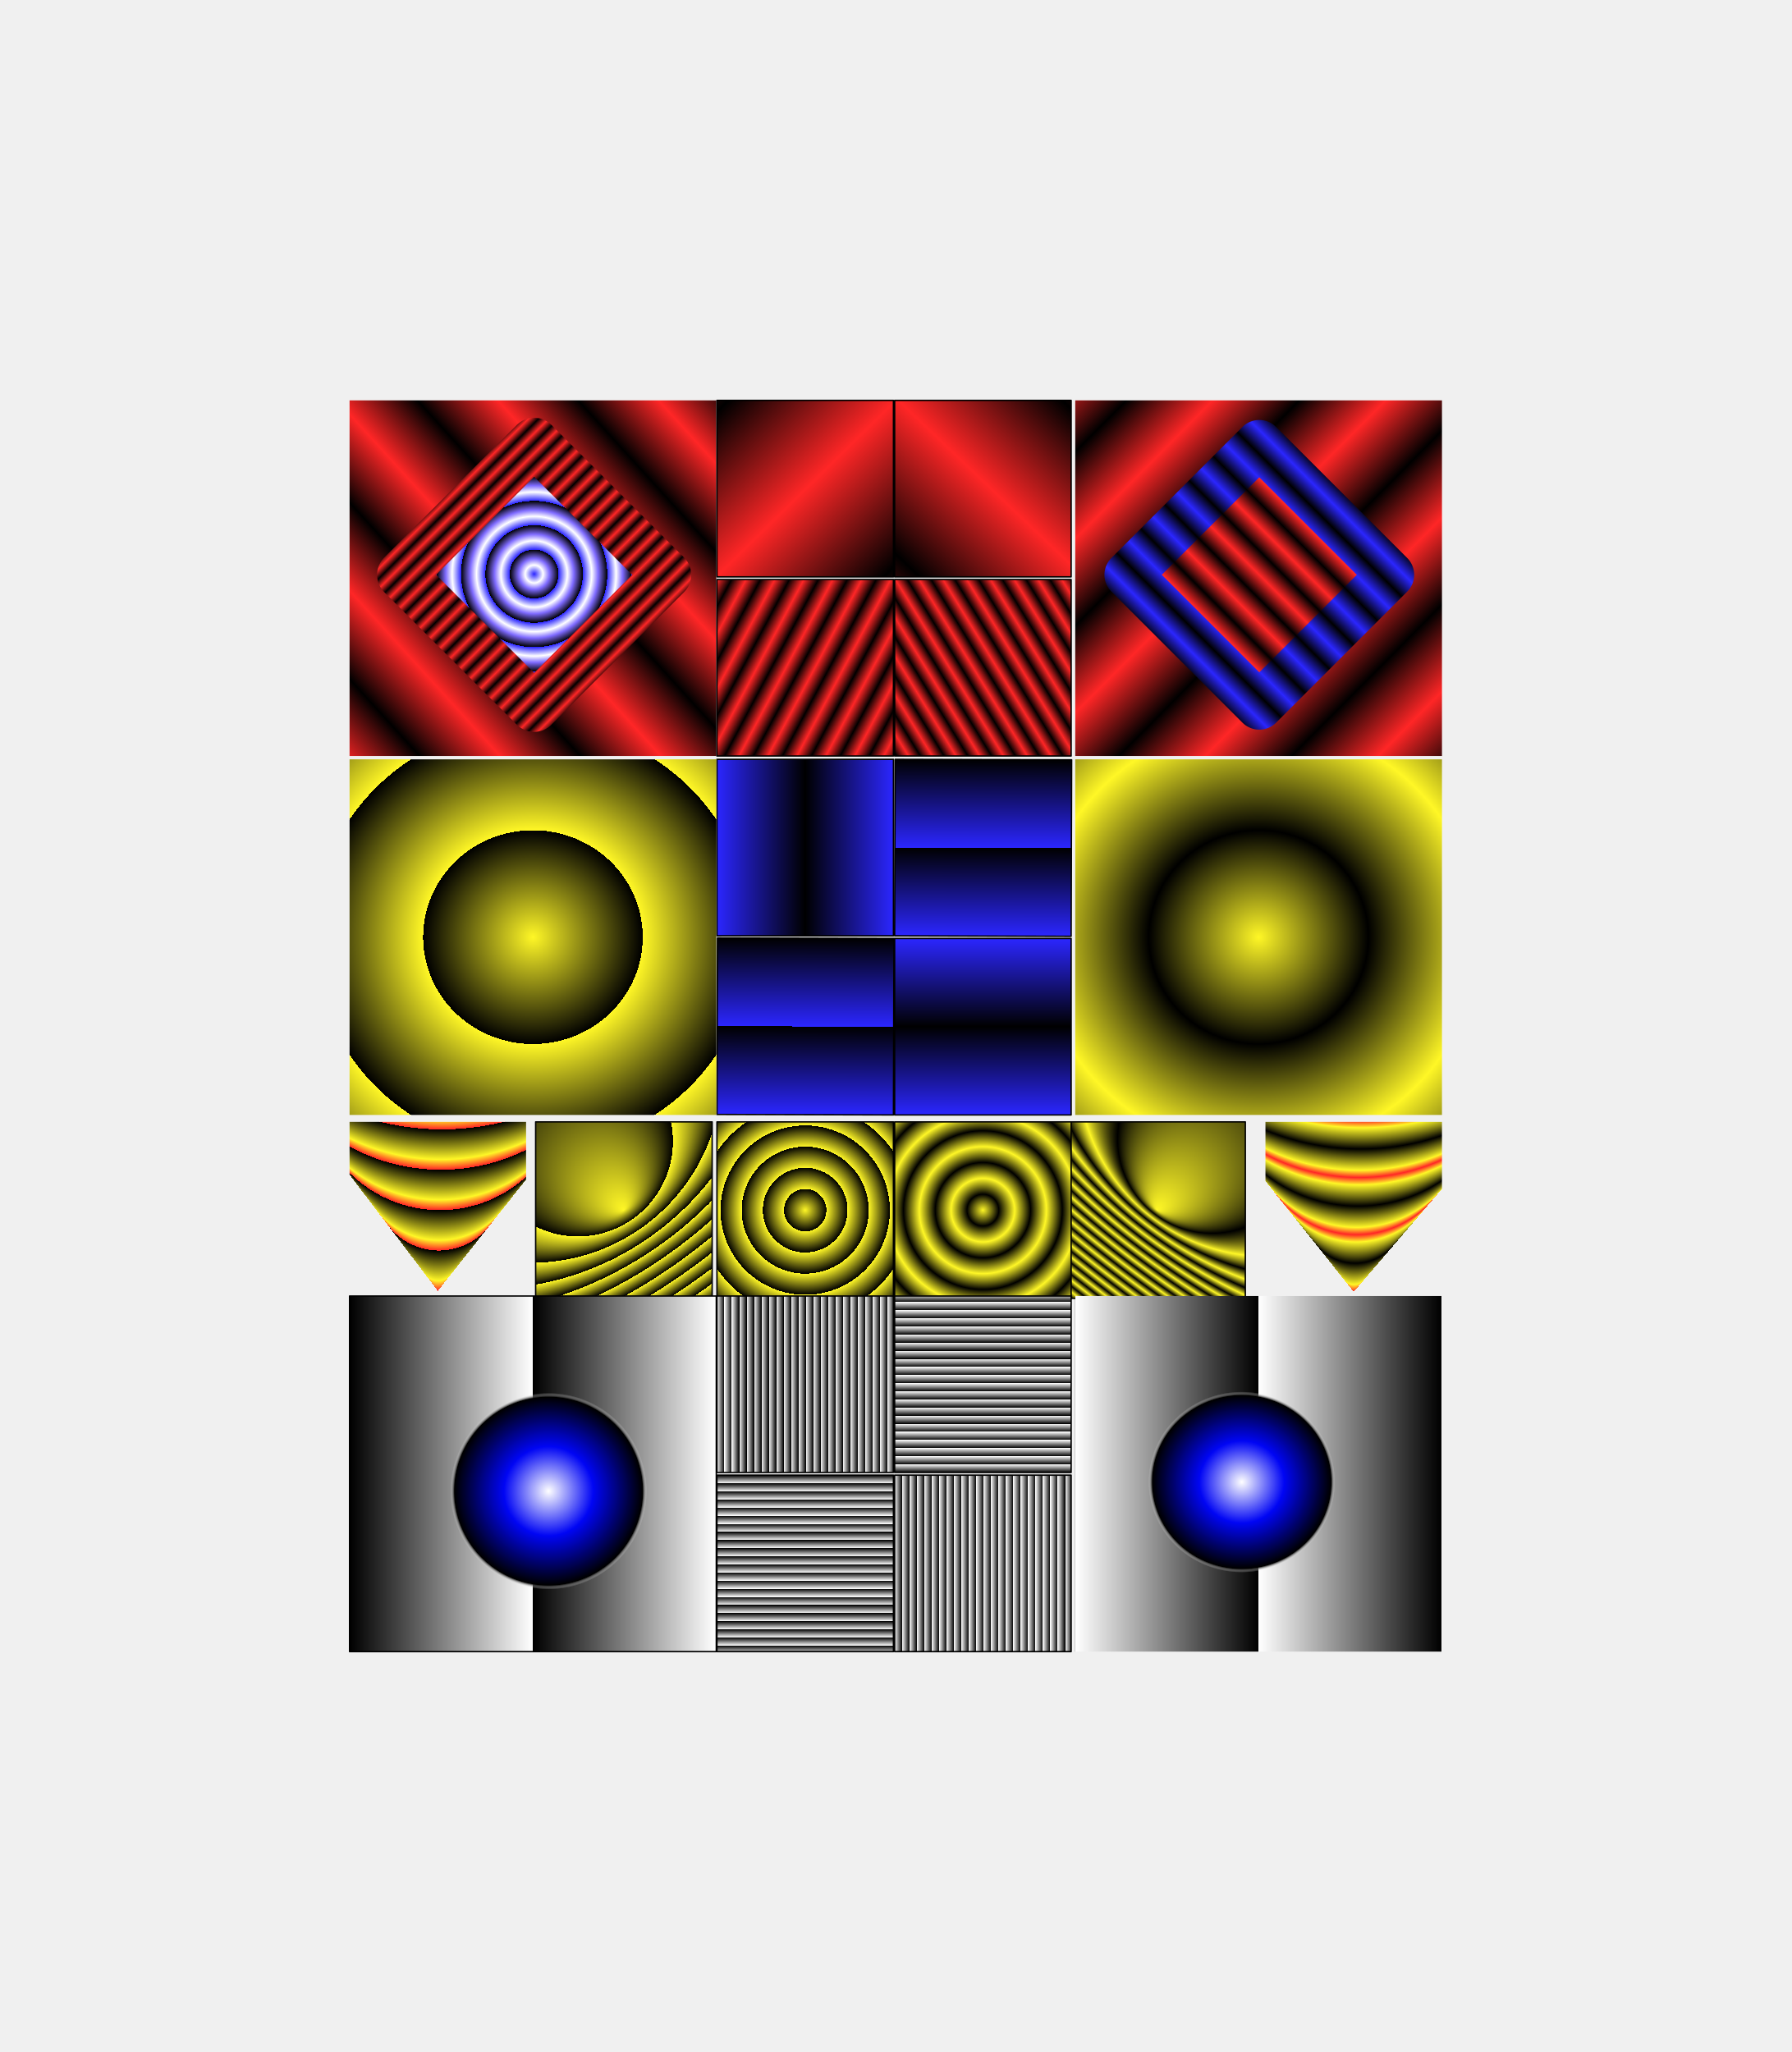
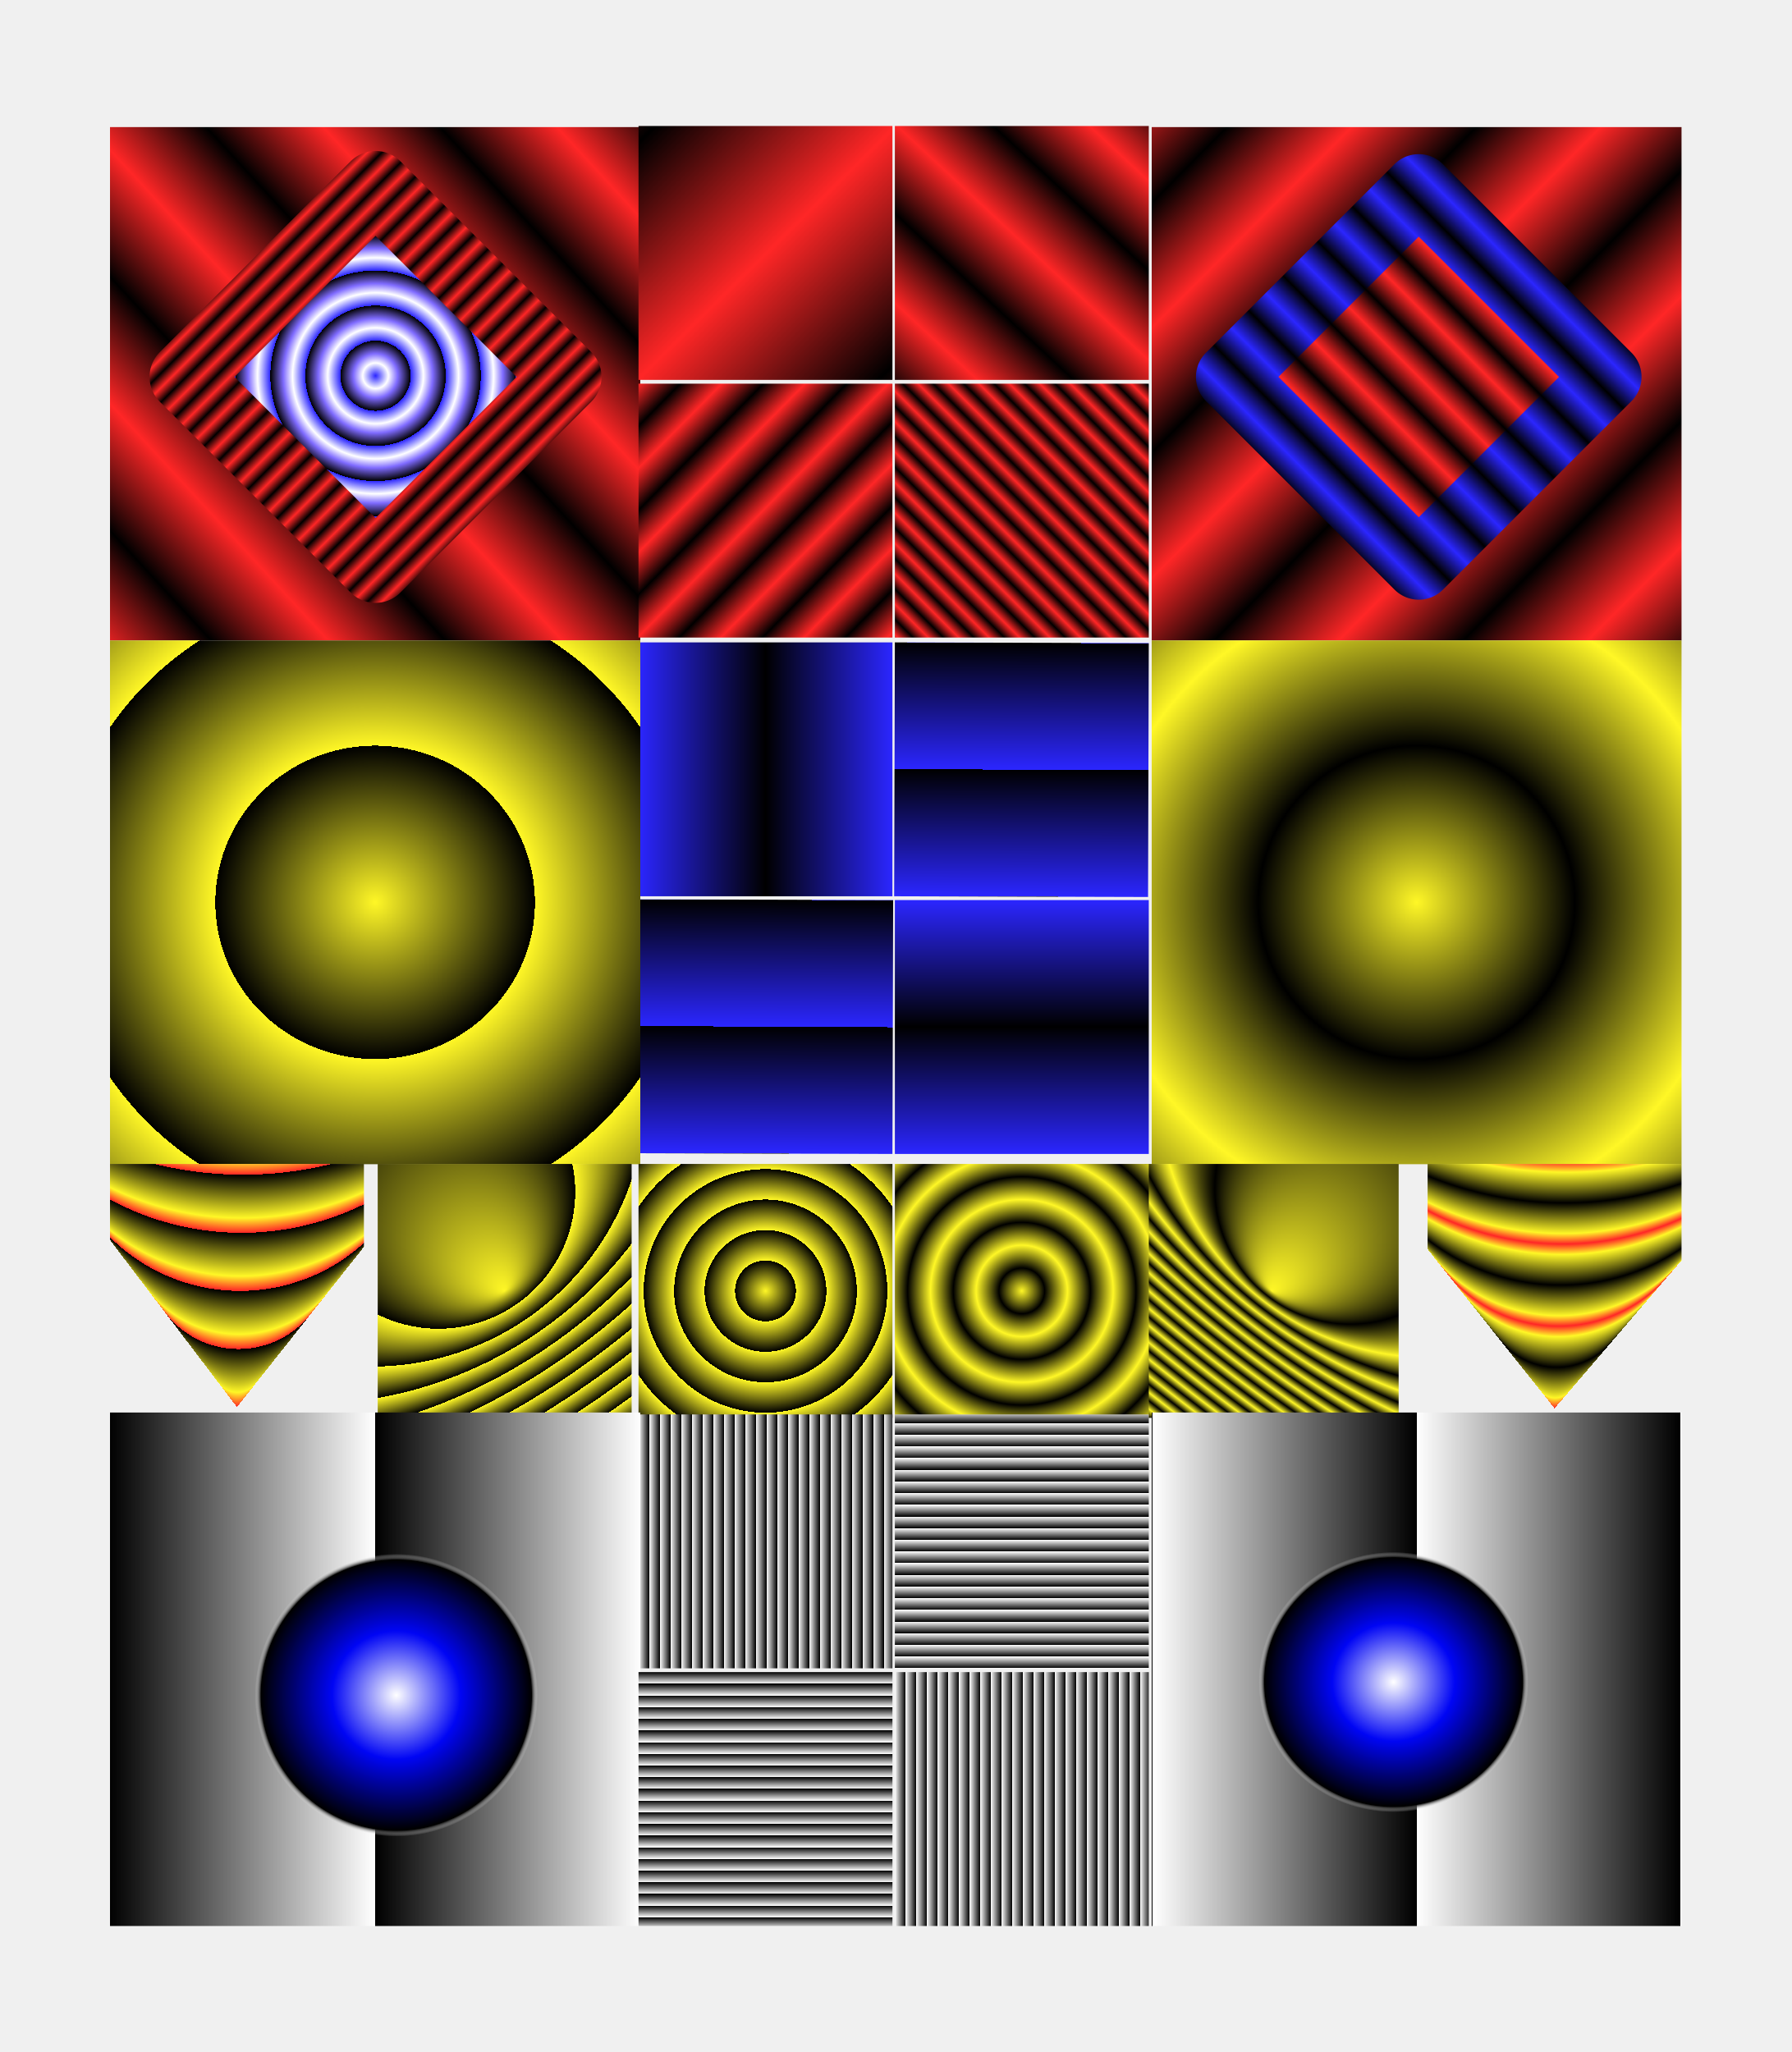
- <svg xmlns="http://www.w3.org/2000/svg" width="100%" height="100%" version="1.1" style="stroke-linecap: round; stroke-linejoin: round;" viewBox="-70.265 447.503 1282.057 1468.613">
-   <defs id="SvgjsDefs2487">
+ <svg xmlns="http://www.w3.org/2000/svg" width="100%" height="100%" version="1.1" style="stroke-linecap: round; stroke-linejoin: round;" viewBox="125.171 671.377 891.186 1020.865">
+   <defs id="SvgjsDefs24329">
    <radialGradient id="SvgjsRadialGradient3561" fx="0.504" fy="0.501" cx="0.504" cy="0.501" r="0.486">
      <stop id="SvgjsStop3562" stop-opacity="1" stop-color="#ffffff" offset="0" />
      <stop id="SvgjsStop3563" stop-opacity="1" stop-color="#0005f4" offset="0.455" />
      <stop id="SvgjsStop3564" stop-opacity="1" stop-color="#000000" offset="0.957" />
      <stop id="SvgjsStop3565" stop-opacity="0" stop-color="#ffffff" offset="1" />
    </radialGradient>
-     <linearGradient id="SvgjsLinearGradient1630" spreadMethod="reflect" x1="7.579503658946866e-8" y1="-3.070178514298022e-8" x2="0.064" y2="0.034">
+     <linearGradient id="SvgjsLinearGradient1630" spreadMethod="reflect" x1="9.060418312265144e-8" y1="-3.0201438156243275e-8" x2="0.083" y2="0.082">
      <stop id="SvgjsStop1631" stop-opacity="1" stop-color="#ff2626" offset="0" />
      <stop id="SvgjsStop1632" stop-opacity="1" stop-color="#000000" offset="1" />
    </linearGradient>
    <linearGradient id="SvgjsLinearGradient1633" spreadMethod="reflect" x1="0.438" y1="0.535" x2="0.561" y2="0.426">
      <stop id="SvgjsStop1634" stop-opacity="1" stop-color="#ff2626" offset="0" />
      <stop id="SvgjsStop1635" stop-opacity="1" stop-color="#000000" offset="1" />
    </linearGradient>
    <linearGradient id="SvgjsLinearGradient1636" spreadMethod="reflect" x1="0.508" y1="0.497" x2="0.974" y2="0.971">
      <stop id="SvgjsStop1637" stop-opacity="1" stop-color="#ff2626" offset="0" />
      <stop id="SvgjsStop1638" stop-opacity="1" stop-color="#000000" offset="1" />
    </linearGradient>
-     <linearGradient id="SvgjsLinearGradient1639" spreadMethod="reflect" x1="0.531" y1="0.486" x2="0.973" y2="0.022">
+     <linearGradient id="SvgjsLinearGradient1639" spreadMethod="reflect" x1="0.531" y1="0.486" x2="0.707" y2="0.297">
      <stop id="SvgjsStop1640" stop-opacity="1" stop-color="#ff2626" offset="0" />
      <stop id="SvgjsStop1641" stop-opacity="1" stop-color="#000000" offset="1" />
    </linearGradient>
    <linearGradient id="SvgjsLinearGradient1642" spreadMethod="reflect" x1="0.439" y1="0.423" x2="0.561" y2="0.541">
      <stop id="SvgjsStop1643" stop-opacity="1" stop-color="#ff2626" offset="0" />
      <stop id="SvgjsStop1644" stop-opacity="1" stop-color="#000000" offset="1" />
    </linearGradient>
-     <linearGradient id="SvgjsLinearGradient1645" spreadMethod="reflect" x1="0.057" y1="0.086" x2="0.106" y2="0.056">
+     <linearGradient id="SvgjsLinearGradient1645" spreadMethod="reflect" x1="0.057" y1="0.086" x2="0.087" y2="0.056">
      <stop id="SvgjsStop1646" stop-opacity="1" stop-color="#ff2626" offset="0" />
      <stop id="SvgjsStop1647" stop-opacity="1" stop-color="#000000" offset="1" />
    </linearGradient>
    <radialGradient id="SvgjsRadialGradient1760" spreadMethod="repeat" r="0.3" fx="0.5" fy="0.5" cx="0.5" cy="0.5">
      <stop id="SvgjsStop1788" stop-opacity="1" stop-color="#fff726" offset="0" />
      <stop id="SvgjsStop1789" stop-opacity="1" stop-color="#000000" offset="1" />
    </radialGradient>
    <radialGradient id="SvgjsRadialGradient1763" spreadMethod="repeat" r="0.539" fx="0.5" fy="0.5" cx="0.239" cy="0.11">
      <stop id="SvgjsStop1790" stop-opacity="1" stop-color="#fff726" offset="0" />
      <stop id="SvgjsStop1791" stop-opacity="1" stop-color="#000000" offset="1" />
    </radialGradient>
    <radialGradient id="SvgjsRadialGradient1766" spreadMethod="repeat" r="0.12" fx="0.5" fy="0.5" cx="0.5" cy="0.5">
      <stop id="SvgjsStop1792" stop-opacity="1" stop-color="#fff726" offset="0" />
      <stop id="SvgjsStop1793" stop-opacity="1" stop-color="#000000" offset="1" />
    </radialGradient>
    <radialGradient id="SvgjsRadialGradient1769" spreadMethod="reflect" r="0.09" fx="0.5" fy="0.5" cx="0.5" cy="0.5">
      <stop id="SvgjsStop1794" stop-opacity="1" stop-color="#fff726" offset="0" />
      <stop id="SvgjsStop1795" stop-opacity="1" stop-color="#000000" offset="1" />
    </radialGradient>
    <radialGradient id="SvgjsRadialGradient1772" spreadMethod="reflect" r="0.3" fx="0.5" fy="0.5" cx="0.5" cy="0.5">
      <stop id="SvgjsStop1796" stop-opacity="1" stop-color="#fff726" offset="0" />
      <stop id="SvgjsStop1797" stop-opacity="1" stop-color="#000000" offset="1" />
    </radialGradient>
    <radialGradient id="SvgjsRadialGradient1775" spreadMethod="reflect" r="0.534" fx="0.5" fy="0.5" cx="0.81" cy="0.097">
      <stop id="SvgjsStop1798" stop-opacity="1" stop-color="#fff726" offset="0" />
      <stop id="SvgjsStop1799" stop-opacity="1" stop-color="#000000" offset="1" />
    </radialGradient>
    <linearGradient id="SvgjsLinearGradient1933" spreadMethod="repeat" x1="1.143730691557725e-16" y1="4.912285915671893e-7" x2="0.046" y2="4.912285915671893e-7">
      <stop id="SvgjsStop14944" stop-opacity="1" stop-color="#000000" offset="0" />
      <stop id="SvgjsStop14945" stop-opacity="1" stop-color="#ffffff" offset="1" />
    </linearGradient>
    <linearGradient id="SvgjsLinearGradient1936" spreadMethod="repeat" x1="0" y1="0" x2="0.5" y2="0">
      <stop id="SvgjsStop4320" stop-opacity="1" stop-color="#000000" offset="0" />
      <stop id="SvgjsStop4321" stop-opacity="1" stop-color="#ffffff" offset="1" />
    </linearGradient>
    <linearGradient id="SvgjsLinearGradient1945" spreadMethod="repeat" x1="0" y1="0" x2="0.5" y2="0">
      <stop id="SvgjsStop3812" stop-opacity="1" stop-color="#ffffff" offset="0" />
      <stop id="SvgjsStop3813" stop-opacity="1" stop-color="#000000" offset="1" />
    </linearGradient>
    <linearGradient id="SvgjsLinearGradient1948" spreadMethod="repeat" x1="2.28746138311545e-16" y1="4.912285915671893e-7" x2="0.042" y2="4.912285915671893e-7">
      <stop id="SvgjsStop3810" stop-opacity="1" stop-color="#ffffff" offset="0" />
      <stop id="SvgjsStop3811" stop-opacity="1" stop-color="#000000" offset="1" />
    </linearGradient>
    <radialGradient id="SvgjsRadialGradient2074" spreadMethod="repeat" fx="0.5" fy="0.958" cx="0.506" cy="0.366" r="0.363">
      <stop id="SvgjsStop3582" stop-opacity="1" stop-color="#ff2626" offset="0" />
      <stop id="SvgjsStop3583" stop-opacity="1" stop-color="#fff726" offset="0.255" />
      <stop id="SvgjsStop3584" stop-opacity="1" stop-color="#000000" offset="1" />
    </radialGradient>
    <radialGradient id="SvgjsRadialGradient2077" spreadMethod="reflect" fx="0.5" fy="0.963" cx="0.508" cy="0.516" r="0.285">
      <stop id="SvgjsStop3585" stop-opacity="1" stop-color="#ff2626" offset="0" />
      <stop id="SvgjsStop3586" stop-opacity="1" stop-color="#fff726" offset="0.255" />
      <stop id="SvgjsStop3587" stop-opacity="1" stop-color="#000000" offset="1" />
    </radialGradient>
    <linearGradient id="SvgjsLinearGradient2231" spreadMethod="repeat" x1="0" y1="0" x2="0.5" y2="0">
      <stop id="SvgjsStop3695" stop-opacity="1" stop-color="#2b26ff" offset="0" />
      <stop id="SvgjsStop3696" stop-opacity="1" stop-color="#000000" offset="1" />
    </linearGradient>
    <linearGradient id="SvgjsLinearGradient4002" spreadMethod="reflect" x1="0" y1="0" x2="0.5" y2="0">
      <stop id="SvgjsStop4003" stop-opacity="1" stop-color="#2b26ff" offset="0" />
      <stop id="SvgjsStop4004" stop-opacity="1" stop-color="#000000" offset="1" />
    </linearGradient>
    <radialGradient id="SvgjsRadialGradient3600" spreadMethod="repeat" r="0.13" fx="0.503" fy="0.497" cx="0.503" cy="0.497">
      <stop id="SvgjsStop7726" stop-opacity="1" stop-color="#2b26ff" offset="0" />
      <stop id="SvgjsStop7727" stop-opacity="1" stop-color="#ffffff" offset="0.365" />
      <stop id="SvgjsStop7728" stop-opacity="1" stop-color="#7f6bff" offset="0.631" />
      <stop id="SvgjsStop7729" stop-opacity="1" stop-color="#000000" offset="1" />
    </radialGradient>
    <linearGradient id="SvgjsLinearGradient3611" spreadMethod="reflect" x1="0.998" y1="0.574" x2="0.998" y2="0.536">
      <stop id="SvgjsStop3721" stop-opacity="1" stop-color="#ff2626" offset="0" />
      <stop id="SvgjsStop3722" stop-opacity="1" stop-color="#000000" offset="1" />
    </linearGradient>
    <linearGradient id="SvgjsLinearGradient27430" spreadMethod="reflect" x1="0.5" y1="0.5" x2="0.592" y2="0.5">
      <stop id="SvgjsStop27431" stop-opacity="1" stop-color="#ff2626" offset="0" />
      <stop id="SvgjsStop27432" stop-opacity="1" stop-color="#000000" offset="1" />
    </linearGradient>
    <linearGradient id="SvgjsLinearGradient27437" spreadMethod="reflect" x1="0.5" y1="0.5" x2="0.592" y2="0.5">
      <stop id="SvgjsStop27438" stop-opacity="1" stop-color="#2b26ff" offset="0" />
      <stop id="SvgjsStop27439" stop-opacity="1" stop-color="#000000" offset="1" />
    </linearGradient>
  </defs>
-   <polygon id="P-b3-90c458" points="-95.085,-728.005 -95.085,-473.503 167.35,-473.503 167.35,-728.005" style="stroke: rgb(0, 0, 0); stroke-opacity: 1; fill: url(&quot;#SvgjsLinearGradient1642&quot;); fill-opacity: 1; stroke-width: 0;" data-fill="#ffffff" data-fill-opacity="1" transform="matrix(1,0,0,1,794.2848,1462.066)" />
-   <rect id="R-42-bd7418" width="126.309" height="126.308" style="stroke: rgb(0, 0, 0); stroke-opacity: 1; fill: url(&quot;#SvgjsLinearGradient1645&quot;); fill-opacity: 1;" data-fill="#ffffff" data-fill-opacity="1" transform="matrix(1,0,0,1,569.9602,862.255)" />
-   <rect id="R-58-716c84" width="126.309" height="126.308" style="stroke: rgb(0, 0, 0); stroke-opacity: 1; fill: url(&quot;#SvgjsLinearGradient1639&quot;); fill-opacity: 1;" data-fill="#ffffff" data-fill-opacity="1" transform="matrix(1,0,0,1,569.9602,734.062)" />
-   <rect id="R-d2-c6897e" width="126.309" height="126.308" style="stroke: rgb(0, 0, 0); stroke-opacity: 1; fill: url(&quot;#SvgjsLinearGradient4002&quot;); fill-opacity: 1;" data-fill="#ffffff" data-fill-opacity="1" transform="matrix(1,0,0,1,442.7979,990.9611)" />
-   <polygon id="P-c4-627f09" points="-95.085,-728.005 -95.085,-473.503 167.35,-473.503 167.35,-728.005" style="stroke: rgb(0, 0, 0); stroke-opacity: 1; fill: url(&quot;#SvgjsLinearGradient1633&quot;); fill-opacity: 1; stroke-width: 0;" data-fill="#ffffff" data-fill-opacity="1" transform="matrix(1,0,0,1,274.9778,1462.066)" />
-   <rect id="R-b9-494d30" width="126.309" height="126.308" style="stroke: rgb(0, 0, 0); stroke-opacity: 1; fill: url(&quot;#SvgjsLinearGradient1636&quot;); fill-opacity: 1;" data-fill="#ffffff" data-fill-opacity="1" transform="matrix(1,0,0,1,442.7979,734.062)" />
-   <rect id="R-f3-112aec" width="126.309" height="126.308" style="stroke: rgb(0, 0, 0); stroke-opacity: 1; fill: url(&quot;#SvgjsLinearGradient1630&quot;); fill-opacity: 1;" data-fill="#ffffff" data-fill-opacity="1" transform="matrix(1,0,0,1,442.7979,862.255)" />
-   <rect id="R-e9-8ce6fa" width="126.309" height="126.309" style="stroke: rgb(0, 0, 0); stroke-opacity: 1; fill: url(&quot;#SvgjsLinearGradient2231&quot;); fill-opacity: 1;" data-fill="#ffffff" data-fill-opacity="1" transform="matrix(0.002817863,-0.999996,0.999996,0.002817863,442.7979,1245.107)" />
-   <polygon id="P-7c-b5b718" points="-95.085,-728.005 -95.085,-473.503 167.35,-473.503 167.35,-728.005" style="stroke: rgb(0, 0, 0); stroke-opacity: 1; fill: url(&quot;#SvgjsRadialGradient1760&quot;); fill-opacity: 1; stroke-width: 0;" data-fill="#ffffff" data-fill-opacity="1" transform="matrix(1,0,0,1,274.9778,1718.966)" />
-   <rect id="R-20-02823d" width="126.309" height="126.308" style="stroke: rgb(0, 0, 0); stroke-opacity: 1; fill: url(&quot;#SvgjsRadialGradient1766&quot;); fill-opacity: 1;" data-fill="#ffffff" data-fill-opacity="1" transform="matrix(1,0,0,1,442.7979,1250.441)" />
-   <rect id="R-78-4c8e4b" width="126.309" height="126.308" style="stroke: rgb(0, 0, 0); stroke-opacity: 1; fill: url(&quot;#SvgjsRadialGradient1763&quot;); fill-opacity: 1;" data-fill="#ffffff" data-fill-opacity="1" transform="matrix(1,0,0,1,313.0625,1250.441)" />
+   <polygon id="P-b3-90c458" points="-96.201,-727.46 -96.201,-472.064 167.35,-472.064 167.35,-727.46" style="stroke: rgb(0, 0, 0); stroke-opacity: 1; fill: url(&quot;#SvgjsLinearGradient1642&quot;); fill-opacity: 1; stroke-width: 0;" data-fill="#ffffff" data-fill-opacity="1" transform="matrix(1,0,0,1,794.2848,1462.066)" />
+   <rect id="R-42-bd7418" width="126.309" height="126.308" style="stroke: rgb(0, 0, 0); stroke-opacity: 1; fill: url(&quot;#SvgjsLinearGradient1645&quot;); fill-opacity: 1; stroke-width: 0;" data-fill="#ffffff" data-fill-opacity="1" transform="matrix(1,0,0,1,570.3156,862.255)" />
+   <rect id="R-58-716c84" width="126.309" height="126.308" style="stroke: rgb(0, 0, 0); stroke-opacity: 1; fill: url(&quot;#SvgjsLinearGradient1639&quot;); fill-opacity: 1; stroke-width: 0;" data-fill="#ffffff" data-fill-opacity="1" transform="matrix(1,0,0,1,570.3156,734.062)" />
+   <rect id="R-d2-c6897e" width="126.309" height="126.308" style="stroke: rgb(0, 0, 0); stroke-opacity: 1; fill: url(&quot;#SvgjsLinearGradient4002&quot;); fill-opacity: 1; stroke-width: 0;" data-fill="#ffffff" data-fill-opacity="1" transform="matrix(1,0,0,1,442.7979,990.9611)" />
+   <polygon id="P-c4-627f09" points="-95.085,-727.46 -95.085,-472.064 168.697,-472.064 168.697,-727.46" style="stroke: rgb(0, 0, 0); stroke-opacity: 1; fill: url(&quot;#SvgjsLinearGradient1633&quot;); fill-opacity: 1; stroke-width: 0;" data-fill="#ffffff" data-fill-opacity="1" transform="matrix(1,0,0,1,274.9778,1462.066)" />
+   <rect id="R-b9-494d30" width="126.309" height="126.308" style="stroke: rgb(0, 0, 0); stroke-opacity: 1; fill: url(&quot;#SvgjsLinearGradient1636&quot;); fill-opacity: 1; stroke-width: 0;" data-fill="#ffffff" data-fill-opacity="1" transform="matrix(1,0,0,1,442.7979,734.062)" />
+   <rect id="R-f3-112aec" width="126.309" height="126.308" style="stroke: rgb(0, 0, 0); stroke-opacity: 1; fill: url(&quot;#SvgjsLinearGradient1630&quot;); fill-opacity: 1; stroke-width: 0;" data-fill="#ffffff" data-fill-opacity="1" transform="matrix(1,0,0,1,442.7979,862.255)" />
+   <rect id="R-e9-8ce6fa" width="126.309" height="126.309" style="stroke: rgb(0, 0, 0); stroke-opacity: 1; fill: url(&quot;#SvgjsLinearGradient2231&quot;); fill-opacity: 1; stroke-width: 0;" data-fill="#ffffff" data-fill-opacity="1" transform="matrix(0.002817863,-0.999996,0.999996,0.002817863,442.7979,1245.107)" />
+   <polygon id="P-7c-b5b718" points="-95.085,-728.964 -95.085,-468.398 168.697,-468.398 168.697,-728.964" style="stroke: rgb(0, 0, 0); stroke-opacity: 1; fill: url(&quot;#SvgjsRadialGradient1760&quot;); fill-opacity: 1; stroke-width: 0;" data-fill="#ffffff" data-fill-opacity="1" transform="matrix(1,0,0,1,274.9778,1718.966)" />
+   <rect id="R-20-02823d" width="126.309" height="126.308" style="stroke: rgb(0, 0, 0); stroke-opacity: 1; fill: url(&quot;#SvgjsRadialGradient1766&quot;); fill-opacity: 1; stroke-width: 0;" data-fill="#ffffff" data-fill-opacity="1" transform="matrix(1,0,0,1,442.7979,1250.441)" />
+   <rect id="R-78-4c8e4b" width="126.309" height="126.308" style="stroke: rgb(0, 0, 0); stroke-opacity: 1; fill: url(&quot;#SvgjsRadialGradient1763&quot;); fill-opacity: 1; stroke-width: 0;" data-fill="#ffffff" data-fill-opacity="1" transform="matrix(1,0,0,1,313.0625,1250.441)" />
  <rect id="R-2f-c32983" width="126.309" height="126.308" style="stroke: rgb(0, 0, 0); stroke-opacity: 1; fill: url(&quot;#SvgjsRadialGradient2074&quot;); fill-opacity: 1; stroke-width: 0;" data-fill="#ffffff" data-fill-opacity="1" transform="matrix(1,0,0,1,179.8926,1250.441)" />
-   <polygon id="P-78-fde8c9" points="-95.085,-728.005 -95.085,-473.503 167.35,-473.503 167.35,-728.005" style="stroke: rgb(0, 0, 0); stroke-opacity: 1; fill: url(&quot;#SvgjsRadialGradient1772&quot;); fill-opacity: 1; stroke-width: 0;" data-fill="#ffffff" data-fill-opacity="1" transform="matrix(1,0,0,1,794.2848,1718.966)" />
-   <rect id="R-70-93e675" width="126.309" height="126.308" style="stroke: rgb(0, 0, 0); stroke-opacity: 1; fill: url(&quot;#SvgjsRadialGradient1775&quot;); fill-opacity: 1;" data-fill="#ffffff" data-fill-opacity="1" transform="matrix(1,0,0,1,694.61,1250.441)" />
-   <rect id="R-f4-c5473e" width="126.309" height="126.308" style="stroke: rgb(0, 0, 0); stroke-opacity: 1; fill: url(&quot;#SvgjsRadialGradient1769&quot;); fill-opacity: 1;" data-fill="#ffffff" data-fill-opacity="1" transform="matrix(1,0,0,1,569.9602,1250.441)" />
+   <polygon id="P-78-fde8c9" points="-96.201,-728.964 -96.201,-468.398 167.35,-468.398 167.35,-728.964" style="stroke: rgb(0, 0, 0); stroke-opacity: 1; fill: url(&quot;#SvgjsRadialGradient1772&quot;); fill-opacity: 1; stroke-width: 0;" data-fill="#ffffff" data-fill-opacity="1" transform="matrix(1,0,0,1,794.2848,1718.966)" />
+   <rect id="R-70-93e675" width="126.309" height="126.308" style="stroke: rgb(0, 0, 0); stroke-opacity: 1; fill: url(&quot;#SvgjsRadialGradient1775&quot;); fill-opacity: 1; stroke-width: 0;" data-fill="#ffffff" data-fill-opacity="1" transform="matrix(1,0,0,1,694.61,1250.441)" />
+   <rect id="R-f4-c5473e" width="126.309" height="126.308" style="stroke: rgb(0, 0, 0); stroke-opacity: 1; fill: url(&quot;#SvgjsRadialGradient1769&quot;); fill-opacity: 1; stroke-width: 0;" data-fill="#ffffff" data-fill-opacity="1" transform="matrix(1,0,0,1,570.3156,1250.441)" />
  <rect id="R-0f-ad4030" width="126.309" height="126.308" style="stroke: rgb(0, 0, 0); stroke-opacity: 1; fill: url(&quot;#SvgjsRadialGradient2077&quot;); fill-opacity: 1; stroke-width: 0;" data-fill="#ffffff" data-fill-opacity="1" transform="matrix(1,0,0,1,835.3261,1250.441)" />
-   <polygon id="P-d7-a06ea5" points="-95.085,-728.005 -95.085,-473.503 167.35,-473.503 167.35,-728.005" style="stroke: rgb(0, 0, 0); stroke-opacity: 1; fill: url(&quot;#SvgjsLinearGradient1945&quot;); fill-opacity: 1; stroke-width: 0;" data-fill="#ffffff" data-fill-opacity="1" transform="matrix(1,0,0,1,794.2848,2103.061)" />
-   <rect id="R-83-8ebd25" width="126.309" height="126.308" style="stroke: rgb(0, 0, 0); stroke-opacity: 1; fill: url(&quot;#SvgjsLinearGradient1948&quot;); fill-opacity: 1;" data-fill="#ffffff" data-fill-opacity="1" transform="matrix(1,-5.841681305351898e-16,5.841681305351898e-16,1,442.7979,1375.056)" />
-   <rect id="R-6b-388ea8" width="126.309" height="126.308" style="stroke: rgb(0, 0, 0); stroke-opacity: 1; fill: url(&quot;#SvgjsLinearGradient1948&quot;); fill-opacity: 1;" data-fill="#ffffff" data-fill-opacity="1" transform="matrix(1,0,0,1,569.9602,1503.249)" />
-   <polygon id="P-4b-4c41b4" points="-95.085,-728.005 -95.085,-473.503 167.35,-473.503 167.35,-728.005" style="stroke: rgb(0, 0, 0); stroke-opacity: 1; fill: url(&quot;#SvgjsLinearGradient1936&quot;); fill-opacity: 1;" data-fill="#ffffff" data-fill-opacity="1" transform="matrix(1,0,0,1,274.9778,2103.061)" />
-   <rect id="R-e9-79fcfc" width="126.309" height="126.308" style="stroke: rgb(0, 0, 0); stroke-opacity: 1; fill: url(&quot;#SvgjsLinearGradient1933&quot;); fill-opacity: 1;" data-fill="#ffffff" data-fill-opacity="1" transform="matrix(5.551115123125783e-17,-1,1,5.551115123125783e-17,569.9602,1501.365)" />
-   <rect id="R-10-f44f5f" width="126.309" height="126.308" style="stroke: rgb(0, 0, 0); stroke-opacity: 1; fill: url(&quot;#SvgjsLinearGradient1933&quot;); fill-opacity: 1;" data-fill="#ffffff" data-fill-opacity="1" transform="matrix(5.551115123125783e-17,1,-1,5.551115123125783e-17,569.1063,1503.249)" />
+   <polygon id="P-d7-a06ea5" points="-96.201,-728.955 -96.201,-473.503 167.35,-473.503 167.35,-728.955" style="stroke: rgb(0, 0, 0); stroke-opacity: 1; fill: url(&quot;#SvgjsLinearGradient1945&quot;); fill-opacity: 1; stroke-width: 0;" data-fill="#ffffff" data-fill-opacity="1" transform="matrix(1,0,0,1,794.2848,2103.061)" />
+   <rect id="R-83-8ebd25" width="126.309" height="126.308" style="stroke: rgb(0, 0, 0); stroke-opacity: 1; fill: url(&quot;#SvgjsLinearGradient1948&quot;); fill-opacity: 1; stroke-width: 0;" data-fill="#ffffff" data-fill-opacity="1" transform="matrix(1,-5.841681305351898e-16,5.841681305351898e-16,1,442.7979,1375.056)" />
+   <rect id="R-6b-388ea8" width="126.309" height="126.308" style="stroke: rgb(0, 0, 0); stroke-opacity: 1; fill: url(&quot;#SvgjsLinearGradient1948&quot;); fill-opacity: 1; stroke-width: 0;" data-fill="#ffffff" data-fill-opacity="1" transform="matrix(1,0,0,1,570.3156,1503.249)" />
+   <polygon id="P-4b-4c41b4" points="-95.085,-728.955 -95.085,-473.503 168.697,-473.503 168.697,-728.955" style="stroke: rgb(0, 0, 0); stroke-opacity: 1; fill: url(&quot;#SvgjsLinearGradient1936&quot;); fill-opacity: 1; stroke-width: 0;" data-fill="#ffffff" data-fill-opacity="1" transform="matrix(1,0,0,1,274.9778,2103.061)" />
+   <rect id="R-e9-79fcfc" width="126.309" height="126.308" style="stroke: rgb(0, 0, 0); stroke-opacity: 1; fill: url(&quot;#SvgjsLinearGradient1933&quot;); fill-opacity: 1; stroke-width: 0;" data-fill="#ffffff" data-fill-opacity="1" transform="matrix(5.551115123125783e-17,-1,1,5.551115123125783e-17,570.3158,1501.365)" />
+   <rect id="R-10-f44f5f" width="126.309" height="126.308" style="stroke: rgb(0, 0, 0); stroke-opacity: 1; fill: url(&quot;#SvgjsLinearGradient1933&quot;); fill-opacity: 1; stroke-width: 0;" data-fill="#ffffff" data-fill-opacity="1" transform="matrix(5.551115123125783e-17,1,-1,5.551115123125783e-17,569.1063,1503.249)" />
  <rect id="R-59-43b3bd" width="132.703" height="132.703" style="stroke: url(&quot;#SvgjsLinearGradient27437&quot;); stroke-opacity: 1; fill: url(&quot;#SvgjsLinearGradient27430&quot;); fill-opacity: 1; stroke-width: 34;" data-fill="#676767" data-stroke="#00deac" transform="matrix(0.7071068,-0.7071068,0.7071068,0.7071068,737.0808,858.8885)" />
  <rect id="R-b6-83dd78" width="134.22" height="134.22" style="stroke: url(&quot;#SvgjsLinearGradient3611&quot;); stroke-opacity: 1; fill: url(&quot;#SvgjsRadialGradient3600&quot;); fill-opacity: 1; stroke-width: 35;" data-fill="#676767" data-stroke="#00deac" transform="matrix(0.7071068,-0.7071068,0.7071068,0.7071068,217.0767,858.8885)" />
  <polygon id="P-1c-9189eb" points="-95.085,-728.005 -95.085,-594.57 42.508,-594.57 42.508,-728.005" style="stroke: rgb(0, 0, 0); stroke-opacity: 1; fill: url(&quot;#SvgjsRadialGradient3561&quot;); fill-opacity: 1; stroke-width: 0;" data-fill="#ffffff" data-fill-opacity="1" transform="matrix(1,0,0,1,844.1123,2169.343)" />
  <rect id="R-0f-5b20b0" width="144.559" height="144.558" style="stroke: rgb(0, 0, 0); stroke-opacity: 1; fill: url(&quot;#SvgjsRadialGradient3561&quot;); fill-opacity: 1; stroke-width: 0;" data-fill="#ffffff" data-fill-opacity="1" transform="matrix(1,0,0,1,249.4455,1442.286)" />
-   <rect id="R-dc-49d613" width="126.309" height="126.309" style="stroke: rgb(0, 0, 0); stroke-opacity: 1; fill: url(&quot;#SvgjsLinearGradient2231&quot;); fill-opacity: 1;" data-fill="#ffffff" data-fill-opacity="1" transform="matrix(0.002817863,-0.999996,0.999996,0.002817863,569.9602,1117.269)" />
-   <rect id="R-d2-c6897e" width="126.309" height="126.308" style="stroke: rgb(0, 0, 0); stroke-opacity: 1; fill: url(&quot;#SvgjsLinearGradient4002&quot;); fill-opacity: 1;" data-fill="#ffffff" data-fill-opacity="1" transform="matrix(2.7755575615628914e-16,1,-1,2.7755575615628914e-16,696.2687,1119.154)" />
+   <rect id="R-dc-49d613" width="126.309" height="126.309" style="stroke: rgb(0, 0, 0); stroke-opacity: 1; fill: url(&quot;#SvgjsLinearGradient2231&quot;); fill-opacity: 1; stroke-width: 0;" data-fill="#ffffff" data-fill-opacity="1" transform="matrix(0.002817863,-0.999996,0.999996,0.002817863,569.9602,1117.269)" />
+   <rect id="R-c9-37dea8" width="126.309" height="126.308" style="stroke: rgb(0, 0, 0); stroke-opacity: 1; fill: url(&quot;#SvgjsLinearGradient4002&quot;); fill-opacity: 1; stroke-width: 0;" data-fill="#ffffff" data-fill-opacity="1" transform="matrix(2.7755575615628914e-16,1,-1,2.7755575615628914e-16,696.6243,1119.154)" />
</svg>
